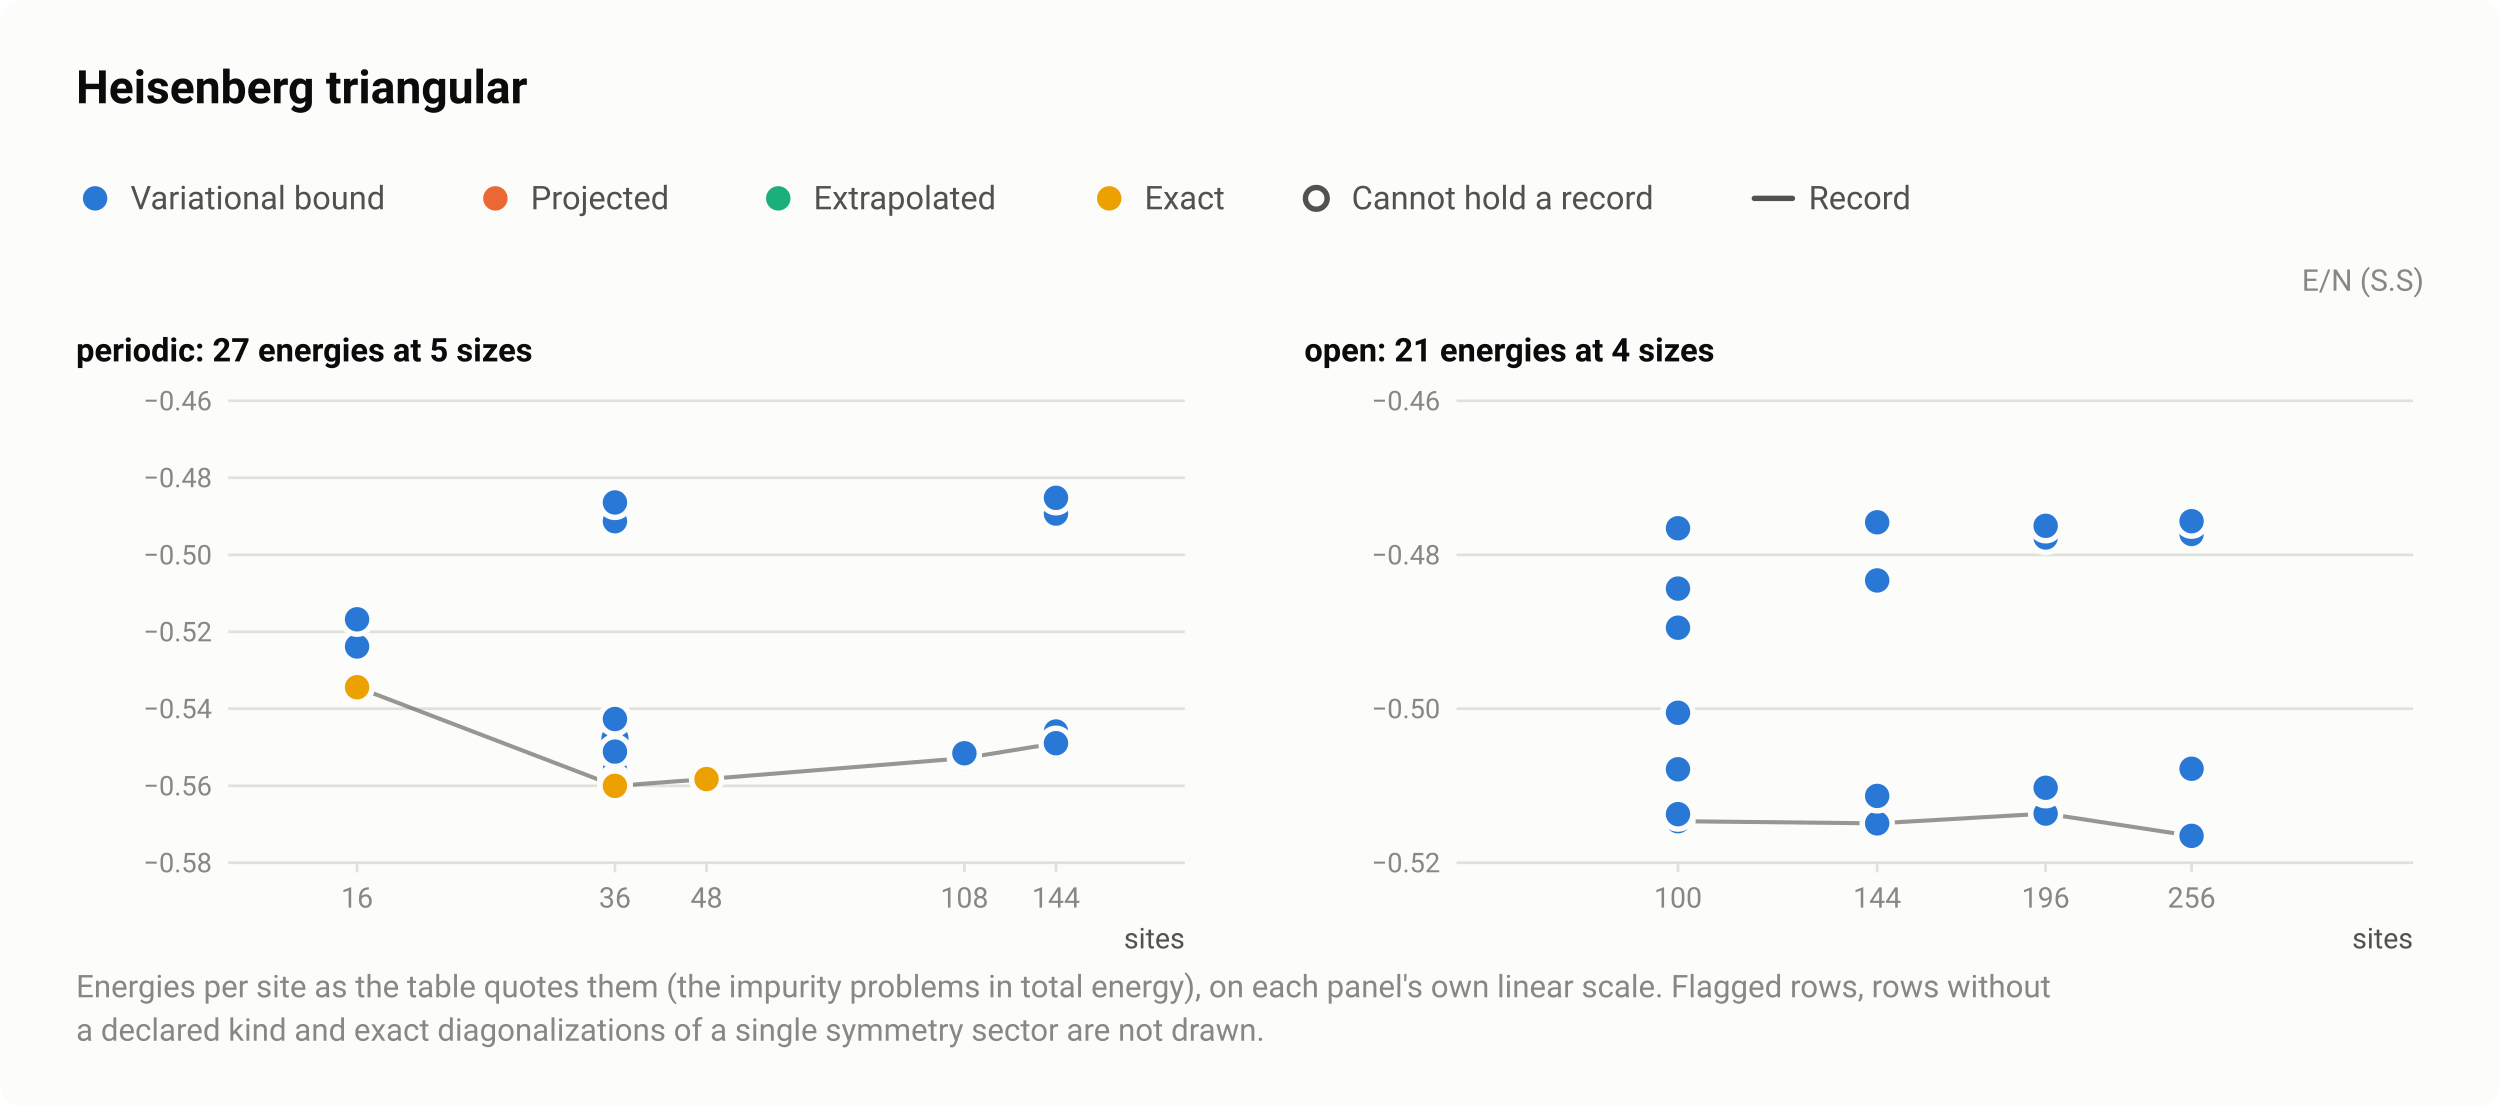
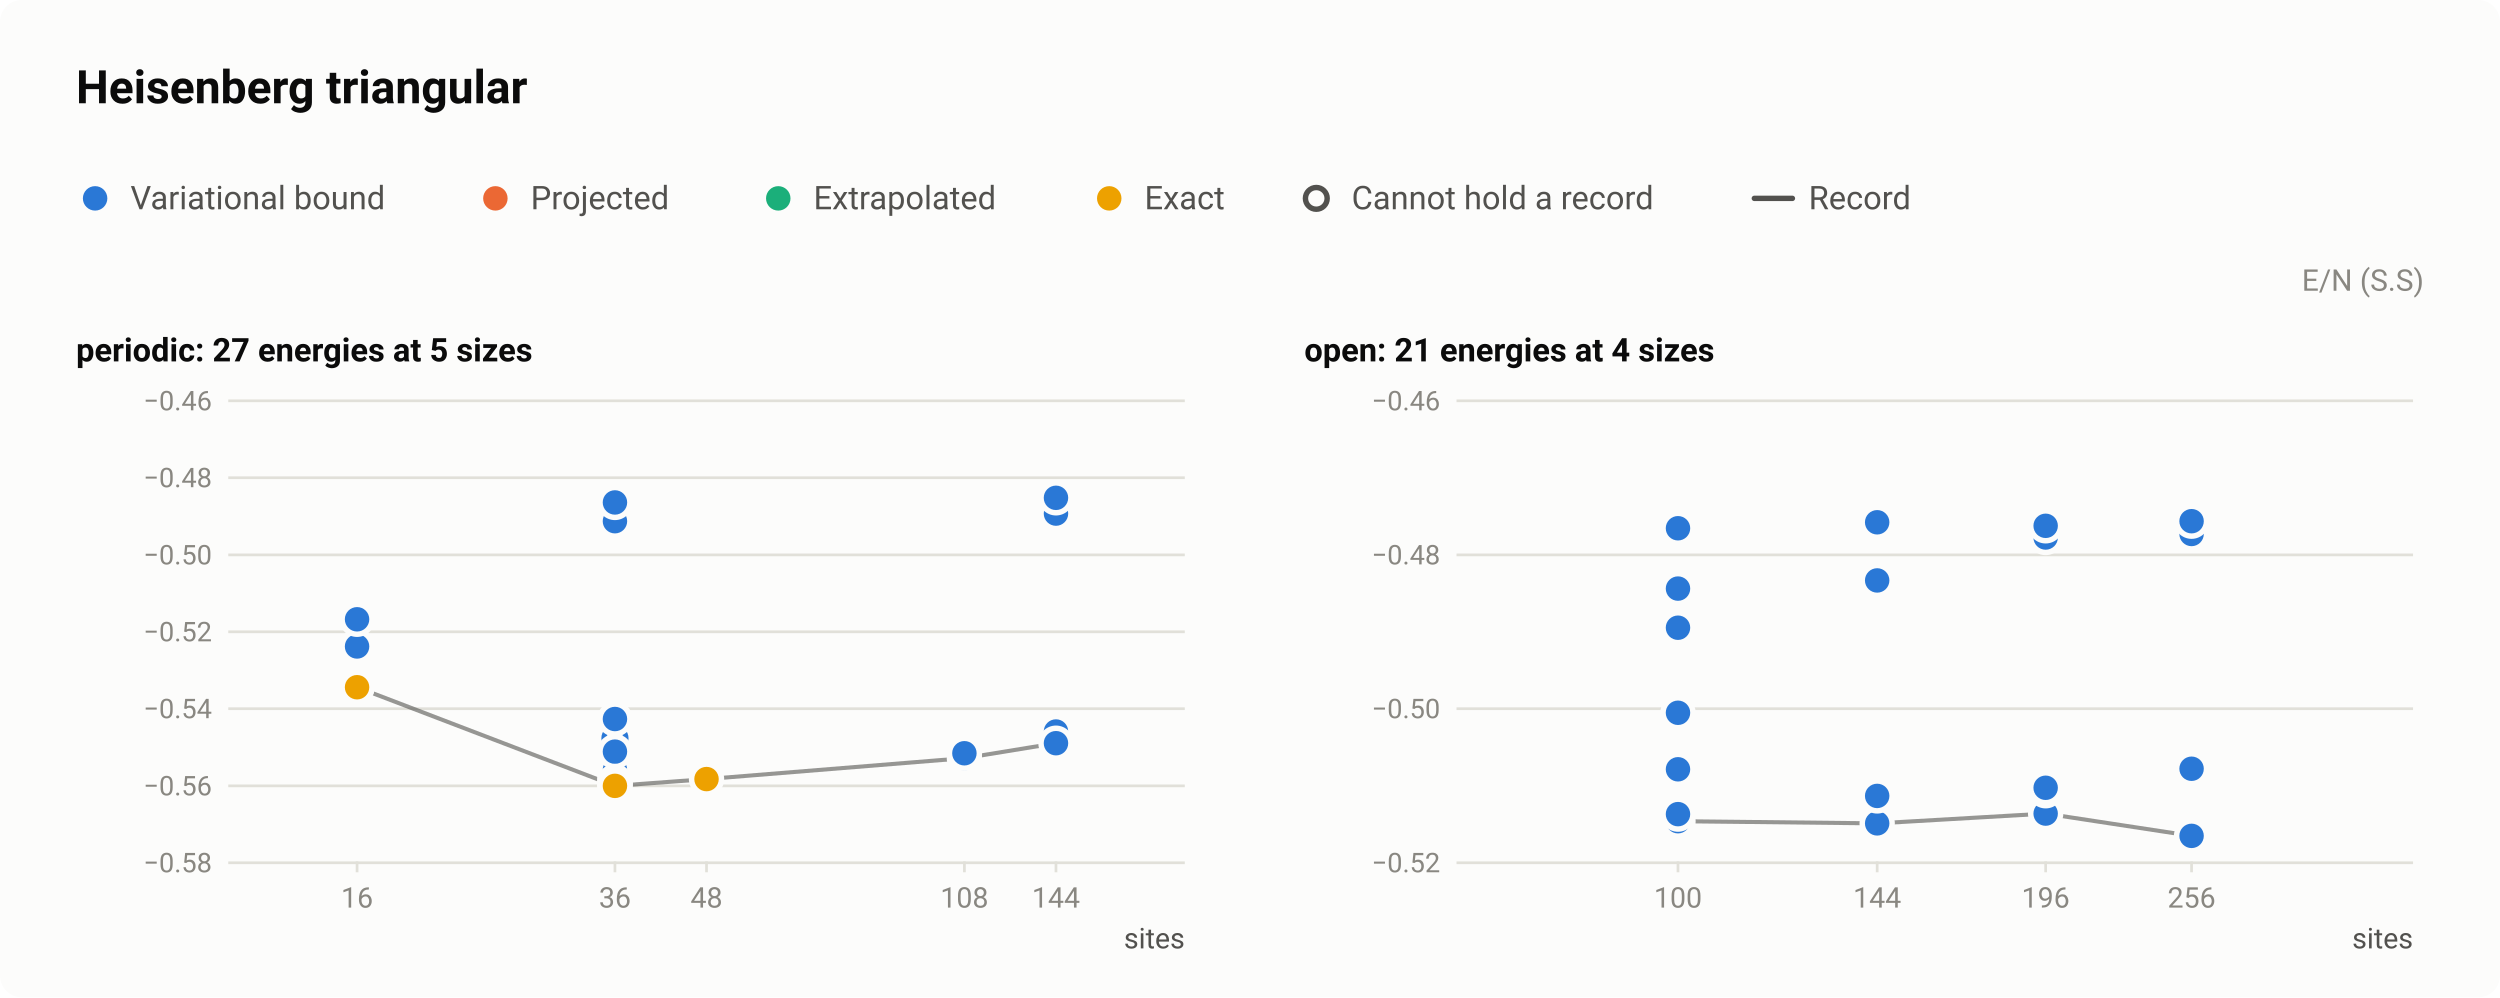
- <svg xmlns="http://www.w3.org/2000/svg" width="920" height="407" viewBox="0 0 920 407" role="img" aria-labelledby="title desc">
+ <svg xmlns="http://www.w3.org/2000/svg" width="920" height="367" viewBox="0 0 920 367" role="img" aria-labelledby="title desc">
  <style>text{font-family:system-ui,-apple-system,"Segoe UI",Roboto,"Helvetica Neue",Arial,sans-serif}</style>
-   <rect width="920" height="407" rx="8" fill="#fcfcfb" />
+   <rect width="920" height="367" rx="8" fill="#fcfcfb" />
  <text x="28" y="38" font-size="17" fill="#0b0b0b" font-weight="600">Heisenberg triangular</text>
  <circle cx="35" cy="73" r="6.5" fill="#fcfcfb" />
  <circle cx="35" cy="73" r="4.5" fill="#2a78d6" />
  <text x="48" y="77" font-size="12" fill="#52514e">Variational bound</text>
  <circle cx="182.3" cy="73" r="6.5" fill="#fcfcfb" />
  <circle cx="182.3" cy="73" r="4.5" fill="#eb6834" />
  <text x="195.3" y="77" font-size="12" fill="#52514e">Projected</text>
  <circle cx="286.4" cy="73" r="6.5" fill="#fcfcfb" />
  <circle cx="286.4" cy="73" r="4.5" fill="#1baf7a" />
  <text x="299.4" y="77" font-size="12" fill="#52514e">Extrapolated</text>
  <circle cx="408.2" cy="73" r="6.5" fill="#fcfcfb" />
  <circle cx="408.2" cy="73" r="4.5" fill="#eda100" />
  <text x="421.2" y="77" font-size="12" fill="#52514e">Exact</text>
  <circle cx="484.4" cy="73" r="6.5" fill="#fcfcfb" />
  <circle cx="484.4" cy="73" r="4" fill="#fcfcfb" stroke="#52514e" stroke-width="2" />
  <text x="497.4" y="77" font-size="12" fill="#52514e">Cannot hold a record</text>
  <path d="M645.6 73H659.6" stroke="#52514e" stroke-width="2" stroke-linecap="round" />
  <text x="665.6" y="77" font-size="12" fill="#52514e">Record</text>
  <text x="892" y="107" font-size="11" fill="#898781" text-anchor="end">E/N (S.S)</text>
  <text x="28" y="133" font-size="12" fill="#0b0b0b" font-weight="600">periodic: 27 energies at 5 sizes</text>
  <path d="M84 317.5H436" stroke="#e1e0d9" stroke-width="1" />
  <text x="78" y="321" font-size="10" fill="#898781" text-anchor="end" style="font-variant-numeric:tabular-nums">−0.58</text>
  <path d="M84 289.2H436" stroke="#e1e0d9" stroke-width="1" />
  <text x="78" y="292.7" font-size="10" fill="#898781" text-anchor="end" style="font-variant-numeric:tabular-nums">−0.56</text>
  <path d="M84 260.8H436" stroke="#e1e0d9" stroke-width="1" />
  <text x="78" y="264.3" font-size="10" fill="#898781" text-anchor="end" style="font-variant-numeric:tabular-nums">−0.54</text>
  <path d="M84 232.5H436" stroke="#e1e0d9" stroke-width="1" />
  <text x="78" y="236" font-size="10" fill="#898781" text-anchor="end" style="font-variant-numeric:tabular-nums">−0.52</text>
  <path d="M84 204.2H436" stroke="#e1e0d9" stroke-width="1" />
  <text x="78" y="207.7" font-size="10" fill="#898781" text-anchor="end" style="font-variant-numeric:tabular-nums">−0.50</text>
  <path d="M84 175.8H436" stroke="#e1e0d9" stroke-width="1" />
  <text x="78" y="179.3" font-size="10" fill="#898781" text-anchor="end" style="font-variant-numeric:tabular-nums">−0.48</text>
  <path d="M84 147.5H436" stroke="#e1e0d9" stroke-width="1" />
  <text x="78" y="151" font-size="10" fill="#898781" text-anchor="end" style="font-variant-numeric:tabular-nums">−0.46</text>
  <path d="M131.4 317v4" stroke="#e1e0d9" stroke-width="1" />
  <text x="131.4" y="334" font-size="10.5" fill="#898781" text-anchor="middle" style="font-variant-numeric:tabular-nums">16</text>
  <path d="M226.3 317v4" stroke="#e1e0d9" stroke-width="1" />
  <text x="226.3" y="334" font-size="10.5" fill="#898781" text-anchor="middle" style="font-variant-numeric:tabular-nums">36</text>
  <path d="M260 317v4" stroke="#e1e0d9" stroke-width="1" />
  <text x="260" y="334" font-size="10.5" fill="#898781" text-anchor="middle" style="font-variant-numeric:tabular-nums">48</text>
  <path d="M354.9 317v4" stroke="#e1e0d9" stroke-width="1" />
  <text x="354.9" y="334" font-size="10.5" fill="#898781" text-anchor="middle" style="font-variant-numeric:tabular-nums">108</text>
  <path d="M388.6 317v4" stroke="#e1e0d9" stroke-width="1" />
  <text x="388.6" y="334" font-size="10.5" fill="#898781" text-anchor="middle" style="font-variant-numeric:tabular-nums">144</text>
  <text x="436" y="349" font-size="10.5" fill="#52514e" text-anchor="end">sites</text>
  <path d="M131.4 252.9L226.3 289.2L260 286.7L354.9 279L388.6 273.5" fill="none" stroke="#52514e" stroke-width="1.5" stroke-linejoin="round" opacity="0.6" />
  <a class="pt" href="/instances/#r-Heisenberg_triangular_36_P-9d3dfab3">
    <circle cx="226.3" cy="287.6" r="6.5" fill="#fcfcfb" />
    <circle cx="226.3" cy="287.6" r="4" fill="#fcfcfb" stroke="#2a78d6" stroke-width="2" />
  </a>
  <a class="pt" href="/instances/#r-Heisenberg_triangular_36_P-ed92a199">
    <circle cx="226.3" cy="278.8" r="6.5" fill="#fcfcfb" />
    <circle cx="226.3" cy="278.8" r="4" fill="#fcfcfb" stroke="#2a78d6" stroke-width="2" />
  </a>
  <a class="pt" href="/instances/#r-Heisenberg_triangular_36_P-88e89a62">
    <circle cx="226.3" cy="281.9" r="6.5" fill="#fcfcfb" />
    <circle cx="226.3" cy="281.9" r="4" fill="#fcfcfb" stroke="#2a78d6" stroke-width="2" />
  </a>
  <a class="pt" href="/instances/#r-Heisenberg_triangular_36_P-a9dbbd7a">
    <circle cx="226.3" cy="280.5" r="6.5" fill="#fcfcfb" />
    <circle cx="226.3" cy="280.5" r="4" fill="#fcfcfb" stroke="#2a78d6" stroke-width="2" />
  </a>
  <a class="pt" href="/instances/#r-Heisenberg_triangular_36_P-ee64c6d6">
    <circle cx="226.3" cy="271.7" r="6.5" fill="#fcfcfb" />
    <circle cx="226.3" cy="271.7" r="4" fill="#fcfcfb" stroke="#2a78d6" stroke-width="2" />
  </a>
  <a class="pt" href="/instances/#r-Heisenberg_triangular_16_P-aaa25b75">
    <circle cx="131.4" cy="251.9" r="6.5" fill="#fcfcfb" />
    <circle cx="131.4" cy="251.9" r="4.5" fill="#2a78d6" />
  </a>
  <a class="pt" href="/instances/#r-Heisenberg_triangular_16_P-c749a387">
    <circle cx="131.4" cy="252.9" r="6.5" fill="#fcfcfb" />
    <circle cx="131.4" cy="252.9" r="4.5" fill="#2a78d6" />
  </a>
  <a class="pt" href="/instances/#r-Heisenberg_triangular_16_P-da107b7b">
    <circle cx="131.4" cy="237.9" r="6.5" fill="#fcfcfb" />
    <circle cx="131.4" cy="237.9" r="4.5" fill="#2a78d6" />
  </a>
  <a class="pt" href="/instances/#r-Heisenberg_triangular_16_P-f7930bb2">
    <circle cx="131.4" cy="227.9" r="6.5" fill="#fcfcfb" />
    <circle cx="131.4" cy="227.9" r="4.5" fill="#2a78d6" />
  </a>
  <a class="pt" href="/instances/#r-Heisenberg_triangular_36_P-dd8c393a">
    <circle cx="226.3" cy="286" r="6.5" fill="#fcfcfb" />
    <circle cx="226.3" cy="286" r="4.5" fill="#2a78d6" />
  </a>
  <a class="pt" href="/instances/#r-Heisenberg_triangular_36_P-304f7e29">
    <circle cx="226.3" cy="191.8" r="6.5" fill="#fcfcfb" />
    <circle cx="226.3" cy="191.8" r="4.5" fill="#2a78d6" />
  </a>
  <a class="pt" href="/instances/#r-Heisenberg_triangular_36_P-18a0118e">
    <circle cx="226.3" cy="184.9" r="6.5" fill="#fcfcfb" />
    <circle cx="226.3" cy="184.9" r="4.5" fill="#2a78d6" />
  </a>
  <a class="pt" href="/instances/#r-Heisenberg_triangular_36_P-88a6f74f">
    <circle cx="226.3" cy="289.1" r="6.5" fill="#fcfcfb" />
    <circle cx="226.3" cy="289.1" r="4.5" fill="#2a78d6" />
  </a>
  <a class="pt" href="/instances/#r-Heisenberg_triangular_36_P-8c390086">
    <circle cx="226.3" cy="288.8" r="6.5" fill="#fcfcfb" />
    <circle cx="226.3" cy="288.8" r="4.5" fill="#2a78d6" />
  </a>
  <a class="pt" href="/instances/#r-Heisenberg_triangular_36_P-3ae3c49e">
    <circle cx="226.3" cy="283.3" r="6.5" fill="#fcfcfb" />
    <circle cx="226.3" cy="283.3" r="4.5" fill="#2a78d6" />
  </a>
  <a class="pt" href="/instances/#r-Heisenberg_triangular_36_P-7b8a0bef">
    <circle cx="226.3" cy="264.6" r="6.5" fill="#fcfcfb" />
    <circle cx="226.3" cy="264.6" r="4.5" fill="#2a78d6" />
  </a>
  <a class="pt" href="/instances/#r-Heisenberg_triangular_36_P-c2d2f352">
    <circle cx="226.3" cy="276.6" r="6.5" fill="#fcfcfb" />
    <circle cx="226.3" cy="276.6" r="4.5" fill="#2a78d6" />
  </a>
  <a class="pt" href="/instances/#r-Heisenberg_triangular_36_P-290e4e0f">
    <circle cx="226.3" cy="287.6" r="6.5" fill="#fcfcfb" />
    <circle cx="226.3" cy="287.6" r="4.5" fill="#2a78d6" />
  </a>
  <a class="pt" href="/instances/#r-Heisenberg_triangular_108_P-9fe37b1f">
    <circle cx="354.9" cy="279" r="6.5" fill="#fcfcfb" />
    <circle cx="354.9" cy="279" r="4.5" fill="#2a78d6" />
  </a>
  <a class="pt" href="/instances/#r-Heisenberg_triangular_108_P-f12cb5c5">
    <circle cx="354.9" cy="277.2" r="6.5" fill="#fcfcfb" />
    <circle cx="354.9" cy="277.2" r="4.5" fill="#2a78d6" />
  </a>
  <a class="pt" href="/instances/#r-Heisenberg_triangular_144_P-db6c352a">
    <circle cx="388.6" cy="269.2" r="6.5" fill="#fcfcfb" />
    <circle cx="388.6" cy="269.2" r="4.5" fill="#2a78d6" />
  </a>
  <a class="pt" href="/instances/#r-Heisenberg_triangular_144_P-c70e14b1">
    <circle cx="388.6" cy="189" r="6.5" fill="#fcfcfb" />
    <circle cx="388.6" cy="189" r="4.5" fill="#2a78d6" />
  </a>
  <a class="pt" href="/instances/#r-Heisenberg_triangular_144_P-4b5b03a2">
    <circle cx="388.6" cy="183.2" r="6.5" fill="#fcfcfb" />
    <circle cx="388.6" cy="183.2" r="4.5" fill="#2a78d6" />
  </a>
  <a class="pt" href="/instances/#r-Heisenberg_triangular_144_P-b7f89757">
    <circle cx="388.6" cy="273.5" r="6.5" fill="#fcfcfb" />
    <circle cx="388.6" cy="273.5" r="4.5" fill="#2a78d6" />
  </a>
  <a class="pt" href="/instances/#r-Heisenberg_triangular_16_P-48bcb403">
    <circle cx="131.4" cy="252.9" r="6.5" fill="#fcfcfb" />
    <circle cx="131.4" cy="252.9" r="4.5" fill="#eda100" />
  </a>
  <a class="pt" href="/instances/#r-Heisenberg_triangular_36_P-8f4dcbae">
    <circle cx="226.3" cy="289.2" r="6.5" fill="#fcfcfb" />
    <circle cx="226.3" cy="289.2" r="4.5" fill="#eda100" />
  </a>
  <a class="pt" href="/instances/#r-Heisenberg_triangular_48_P-8e832eb0">
    <circle cx="260" cy="286.7" r="6.5" fill="#fcfcfb" />
    <circle cx="260" cy="286.7" r="4.5" fill="#eda100" />
  </a>
  <text x="480" y="133" font-size="12" fill="#0b0b0b" font-weight="600">open: 21 energies at 4 sizes</text>
  <path d="M536 317.5H888" stroke="#e1e0d9" stroke-width="1" />
  <text x="530" y="321" font-size="10" fill="#898781" text-anchor="end" style="font-variant-numeric:tabular-nums">−0.52</text>
  <path d="M536 260.8H888" stroke="#e1e0d9" stroke-width="1" />
  <text x="530" y="264.3" font-size="10" fill="#898781" text-anchor="end" style="font-variant-numeric:tabular-nums">−0.50</text>
  <path d="M536 204.2H888" stroke="#e1e0d9" stroke-width="1" />
  <text x="530" y="207.7" font-size="10" fill="#898781" text-anchor="end" style="font-variant-numeric:tabular-nums">−0.48</text>
  <path d="M536 147.5H888" stroke="#e1e0d9" stroke-width="1" />
  <text x="530" y="151" font-size="10" fill="#898781" text-anchor="end" style="font-variant-numeric:tabular-nums">−0.46</text>
  <path d="M617.5 317v4" stroke="#e1e0d9" stroke-width="1" />
  <text x="617.5" y="334" font-size="10.5" fill="#898781" text-anchor="middle" style="font-variant-numeric:tabular-nums">100</text>
  <path d="M690.8 317v4" stroke="#e1e0d9" stroke-width="1" />
  <text x="690.8" y="334" font-size="10.5" fill="#898781" text-anchor="middle" style="font-variant-numeric:tabular-nums">144</text>
  <path d="M752.8 317v4" stroke="#e1e0d9" stroke-width="1" />
  <text x="752.8" y="334" font-size="10.5" fill="#898781" text-anchor="middle" style="font-variant-numeric:tabular-nums">196</text>
  <path d="M806.5 317v4" stroke="#e1e0d9" stroke-width="1" />
  <text x="806.5" y="334" font-size="10.5" fill="#898781" text-anchor="middle" style="font-variant-numeric:tabular-nums">256</text>
  <text x="888" y="349" font-size="10.5" fill="#52514e" text-anchor="end">sites</text>
  <path d="M617.5 302.2L690.8 303L752.8 299.4L806.5 307.6" fill="none" stroke="#52514e" stroke-width="1.5" stroke-linejoin="round" opacity="0.6" />
  <a class="pt" href="/instances/#r-Heisenberg_triangular_100_O-161ce6e1">
    <circle cx="617.5" cy="262.3" r="6.5" fill="#fcfcfb" />
    <circle cx="617.5" cy="262.3" r="4.5" fill="#2a78d6" />
  </a>
  <a class="pt" href="/instances/#r-Heisenberg_triangular_100_O-c3573d12">
    <circle cx="617.5" cy="302.2" r="6.5" fill="#fcfcfb" />
    <circle cx="617.5" cy="302.2" r="4.5" fill="#2a78d6" />
  </a>
  <a class="pt" href="/instances/#r-Heisenberg_triangular_100_O-5c7597f5">
    <circle cx="617.5" cy="231" r="6.5" fill="#fcfcfb" />
    <circle cx="617.5" cy="231" r="4.5" fill="#2a78d6" />
  </a>
  <a class="pt" href="/instances/#r-Heisenberg_triangular_100_O-600ec84e">
    <circle cx="617.5" cy="283.1" r="6.5" fill="#fcfcfb" />
    <circle cx="617.5" cy="283.1" r="4.5" fill="#2a78d6" />
  </a>
  <a class="pt" href="/instances/#r-Heisenberg_triangular_100_O-8167e86c">
    <circle cx="617.5" cy="299.6" r="6.5" fill="#fcfcfb" />
    <circle cx="617.5" cy="299.6" r="4.5" fill="#2a78d6" />
  </a>
  <a class="pt" href="/instances/#r-Heisenberg_triangular_100_O-c3782bf8">
    <circle cx="617.5" cy="216.6" r="6.5" fill="#fcfcfb" />
    <circle cx="617.5" cy="216.6" r="4.5" fill="#2a78d6" />
  </a>
  <a class="pt" href="/instances/#r-Heisenberg_triangular_100_O-32ef884f">
    <circle cx="617.5" cy="194.4" r="6.5" fill="#fcfcfb" />
    <circle cx="617.5" cy="194.4" r="4.5" fill="#2a78d6" />
  </a>
  <a class="pt" href="/instances/#r-Heisenberg_triangular_144_O-d893f2d6">
    <circle cx="690.8" cy="294.3" r="6.5" fill="#fcfcfb" />
    <circle cx="690.8" cy="294.3" r="4.5" fill="#2a78d6" />
  </a>
  <a class="pt" href="/instances/#r-Heisenberg_triangular_144_O-9f0f0369">
    <circle cx="690.8" cy="303" r="6.5" fill="#fcfcfb" />
    <circle cx="690.8" cy="303" r="4.5" fill="#2a78d6" />
  </a>
  <a class="pt" href="/instances/#r-Heisenberg_triangular_144_O-cd1b984a">
    <circle cx="690.8" cy="292.9" r="6.5" fill="#fcfcfb" />
    <circle cx="690.8" cy="292.9" r="4.5" fill="#2a78d6" />
  </a>
  <a class="pt" href="/instances/#r-Heisenberg_triangular_144_O-7ffda1c9">
    <circle cx="690.8" cy="213.6" r="6.5" fill="#fcfcfb" />
    <circle cx="690.8" cy="213.6" r="4.5" fill="#2a78d6" />
  </a>
  <a class="pt" href="/instances/#r-Heisenberg_triangular_144_O-a67bda5c">
    <circle cx="690.8" cy="192.2" r="6.5" fill="#fcfcfb" />
    <circle cx="690.8" cy="192.2" r="4.5" fill="#2a78d6" />
  </a>
  <a class="pt" href="/instances/#r-Heisenberg_triangular_196_O-341d8c2c">
    <circle cx="752.8" cy="299.4" r="6.5" fill="#fcfcfb" />
    <circle cx="752.8" cy="299.4" r="4.5" fill="#2a78d6" />
  </a>
  <a class="pt" href="/instances/#r-Heisenberg_triangular_196_O-4622b116">
    <circle cx="752.8" cy="291" r="6.5" fill="#fcfcfb" />
    <circle cx="752.8" cy="291" r="4.5" fill="#2a78d6" />
  </a>
  <a class="pt" href="/instances/#r-Heisenberg_triangular_196_O-74c55370">
    <circle cx="752.8" cy="289.9" r="6.5" fill="#fcfcfb" />
    <circle cx="752.8" cy="289.9" r="4.5" fill="#2a78d6" />
  </a>
  <a class="pt" href="/instances/#r-Heisenberg_triangular_196_O-ab70ef48">
    <circle cx="752.8" cy="197.8" r="6.5" fill="#fcfcfb" />
    <circle cx="752.8" cy="197.8" r="4.5" fill="#2a78d6" />
  </a>
  <a class="pt" href="/instances/#r-Heisenberg_triangular_196_O-a510dd83">
    <circle cx="752.8" cy="193.5" r="6.5" fill="#fcfcfb" />
    <circle cx="752.8" cy="193.5" r="4.5" fill="#2a78d6" />
  </a>
  <a class="pt" href="/instances/#r-Heisenberg_triangular_256_O-1077b34d">
    <circle cx="806.5" cy="307.6" r="6.5" fill="#fcfcfb" />
    <circle cx="806.5" cy="307.6" r="4.5" fill="#2a78d6" />
  </a>
  <a class="pt" href="/instances/#r-Heisenberg_triangular_256_O-25297283">
    <circle cx="806.5" cy="282.9" r="6.5" fill="#fcfcfb" />
    <circle cx="806.5" cy="282.9" r="4.5" fill="#2a78d6" />
  </a>
  <a class="pt" href="/instances/#r-Heisenberg_triangular_256_O-a64153ad">
    <circle cx="806.5" cy="196.5" r="6.5" fill="#fcfcfb" />
    <circle cx="806.5" cy="196.5" r="4.5" fill="#2a78d6" />
  </a>
  <a class="pt" href="/instances/#r-Heisenberg_triangular_256_O-c26c24af">
    <circle cx="806.5" cy="191.8" r="6.5" fill="#fcfcfb" />
    <circle cx="806.5" cy="191.8" r="4.5" fill="#2a78d6" />
  </a>
-   <text x="28" y="367" font-size="11.5" fill="#898781">Energies per site as the table quotes them (the impurity problems in total energy), on each panel's own linear scale. Flagged rows, rows without</text>
-   <text x="28" y="383" font-size="11.5" fill="#898781">a declared kind and exact diagonalizations of a single symmetry sector are not drawn.</text>
</svg>
